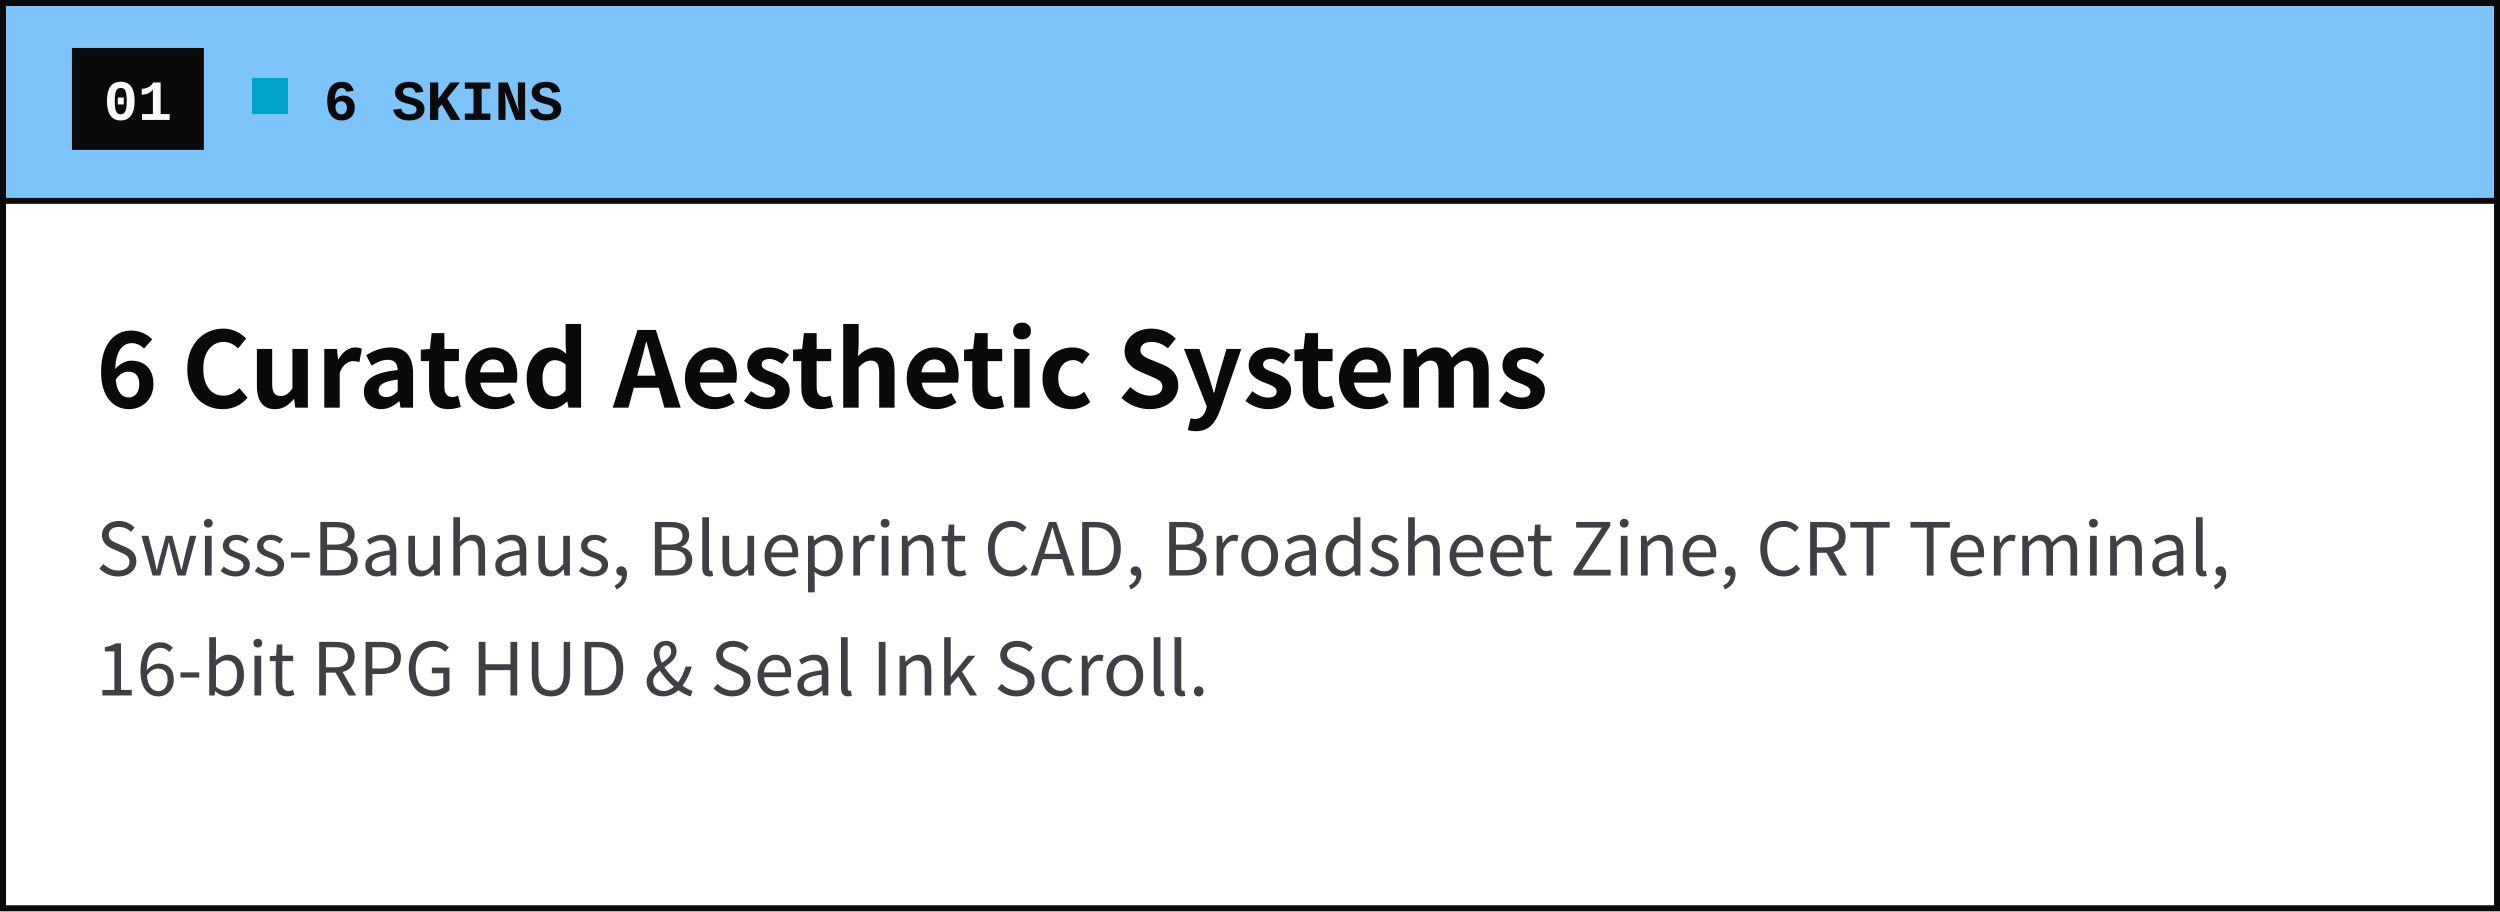
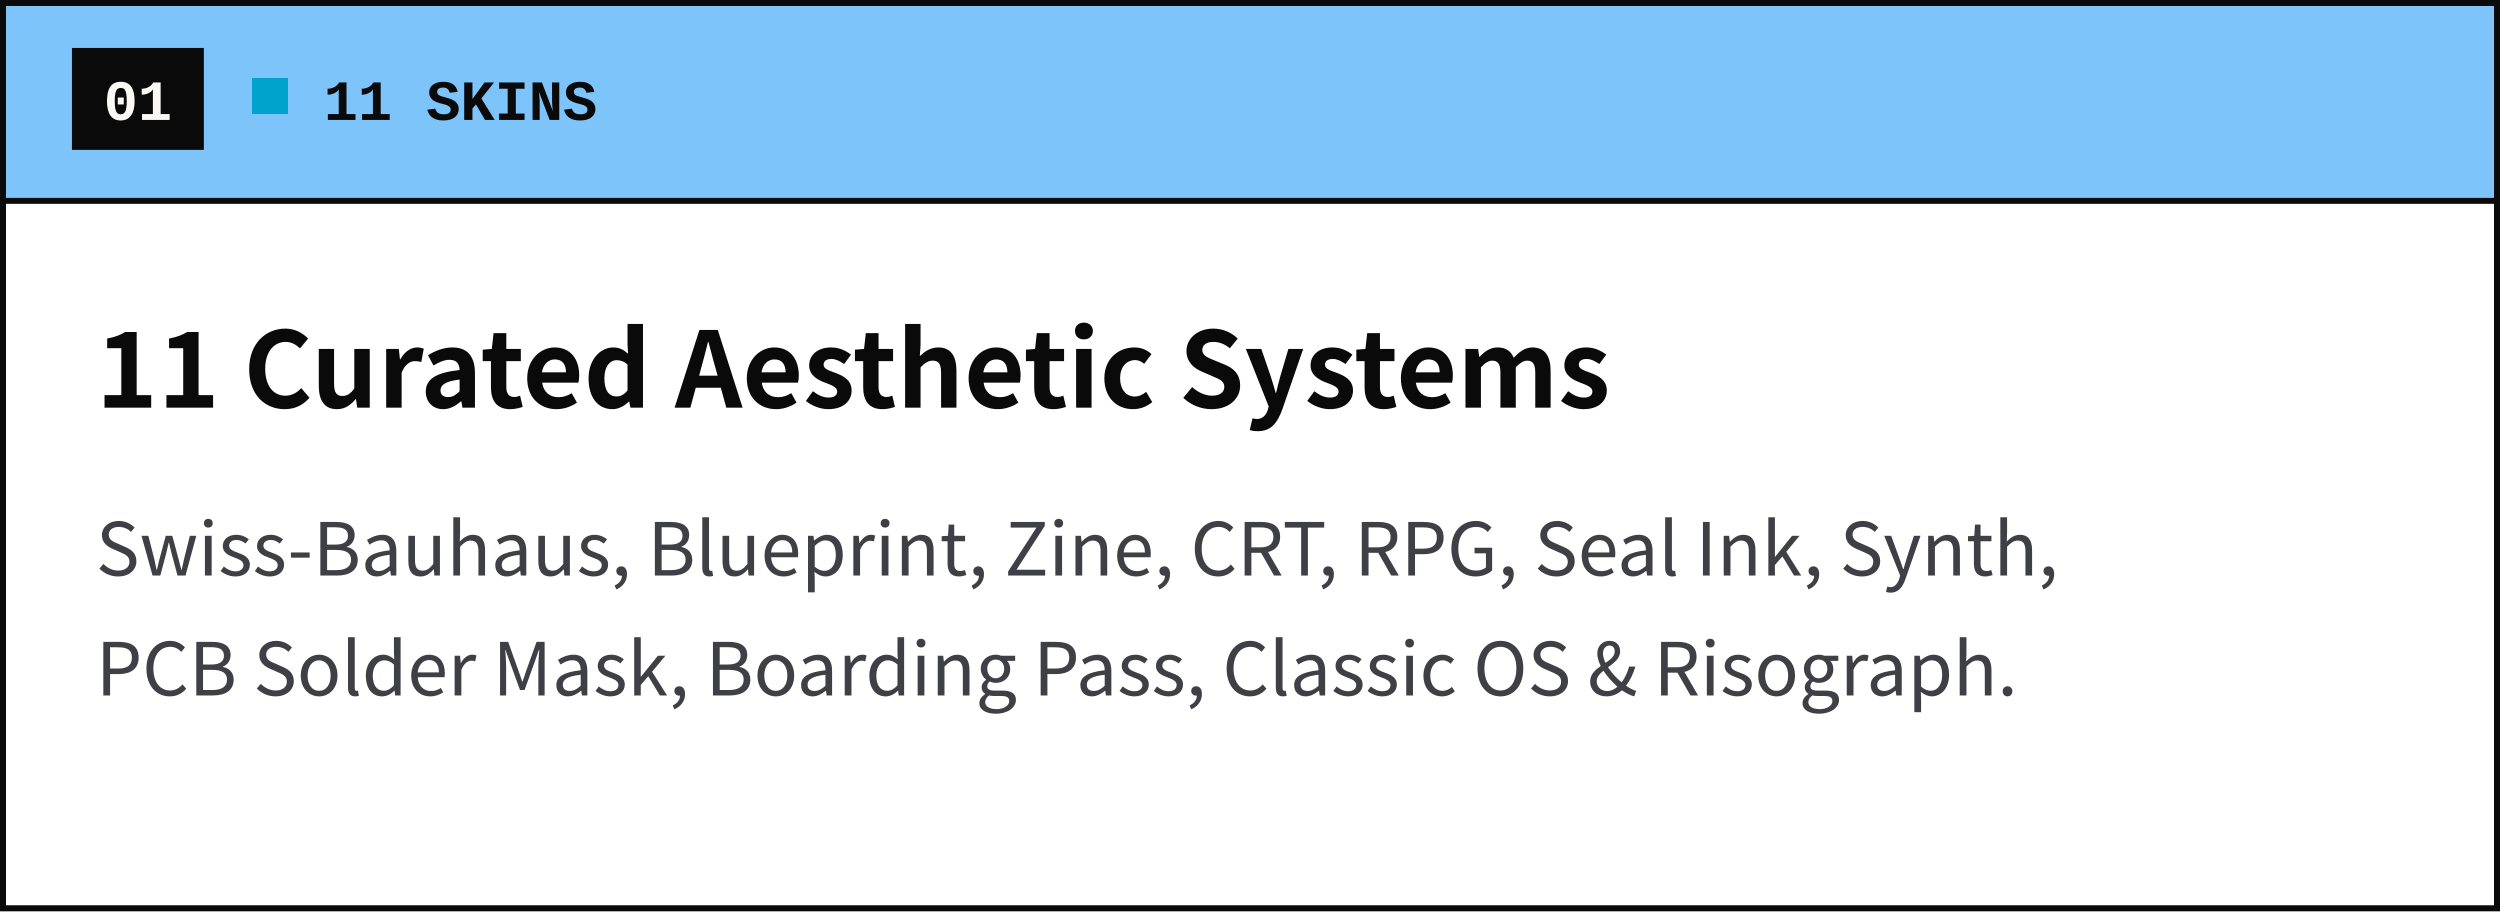
- <svg xmlns="http://www.w3.org/2000/svg" width="417" height="152" viewBox="0 0 417 152" role="img" aria-label="6 Curated Aesthetic Systems">
+ <svg xmlns="http://www.w3.org/2000/svg" width="417" height="152" viewBox="0 0 417 152" role="img" aria-label="11 Curated Aesthetic Systems">
  <rect x="0.5" y="0.5" width="416" height="151" fill="#FFFFFF" stroke="#0A0A0A" stroke-width="1" />
  <rect x="1" y="1" width="415" height="32" fill="#7CC4FA" />
  <line x1="0.5" y1="33.5" x2="416.5" y2="33.5" stroke="#0A0A0A" stroke-width="1" />
  <rect x="12" y="8" width="22" height="17" fill="#0A0A0A" />
  <text x="23" y="20" text-anchor="middle" font-family="&quot;JetBrains Mono&quot;, &quot;SFMono-Regular&quot;, Consolas, &quot;Liberation Mono&quot;, Menlo, monospace" font-size="9.5" font-weight="700" fill="#FAF9F5">01</text>
  <rect x="42" y="13" width="6" height="6" fill="#00A3CC" shape-rendering="crispEdges" />
-   <text x="54" y="20" font-family="&quot;JetBrains Mono&quot;, &quot;SFMono-Regular&quot;, Consolas, &quot;Liberation Mono&quot;, Menlo, monospace" font-size="9.5" font-weight="700" fill="#0A0A0A">6 SKINS</text>
-   <text x="16" y="68" font-family="&quot;Inter Tight&quot;, -apple-system, BlinkMacSystemFont, &quot;Segoe UI&quot;, &quot;Noto Sans CJK SC&quot;, Arial, sans-serif" font-size="17.5" font-weight="800" fill="#0A0A0A">6 Curated Aesthetic Systems</text>
-   <text x="16" y="96" font-family="&quot;Inter Tight&quot;, -apple-system, BlinkMacSystemFont, &quot;Segoe UI&quot;, &quot;Noto Sans CJK SC&quot;, Arial, sans-serif" font-size="12.2" fill="#3F3F46">Swiss-Bauhaus, Blueprint CAD, Broadsheet Zine, CRT Terminal,</text>
-   <text x="16" y="116" font-family="&quot;Inter Tight&quot;, -apple-system, BlinkMacSystemFont, &quot;Segoe UI&quot;, &quot;Noto Sans CJK SC&quot;, Arial, sans-serif" font-size="12.2" fill="#3F3F46">16-bit RPG HUD &amp; Seal Ink Scroll.</text>
+   <text x="54" y="20" font-family="&quot;JetBrains Mono&quot;, &quot;SFMono-Regular&quot;, Consolas, &quot;Liberation Mono&quot;, Menlo, monospace" font-size="9.5" font-weight="700" fill="#0A0A0A">11 SKINS</text>
+   <text x="16" y="68" font-family="&quot;Inter Tight&quot;, -apple-system, BlinkMacSystemFont, &quot;Segoe UI&quot;, &quot;Noto Sans CJK SC&quot;, Arial, sans-serif" font-size="17.5" font-weight="800" fill="#0A0A0A">11 Curated Aesthetic Systems</text>
+   <text x="16" y="96" font-family="&quot;Inter Tight&quot;, -apple-system, BlinkMacSystemFont, &quot;Segoe UI&quot;, &quot;Noto Sans CJK SC&quot;, Arial, sans-serif" font-size="12.2" fill="#3F3F46">Swiss-Bauhaus, Blueprint, Zine, CRT, RPG, Seal Ink, Synth,</text>
+   <text x="16" y="116" font-family="&quot;Inter Tight&quot;, -apple-system, BlinkMacSystemFont, &quot;Segoe UI&quot;, &quot;Noto Sans CJK SC&quot;, Arial, sans-serif" font-size="12.2" fill="#3F3F46">PCB Solder Mask, Boarding Pass, Classic OS &amp; Risograph.</text>
</svg>
